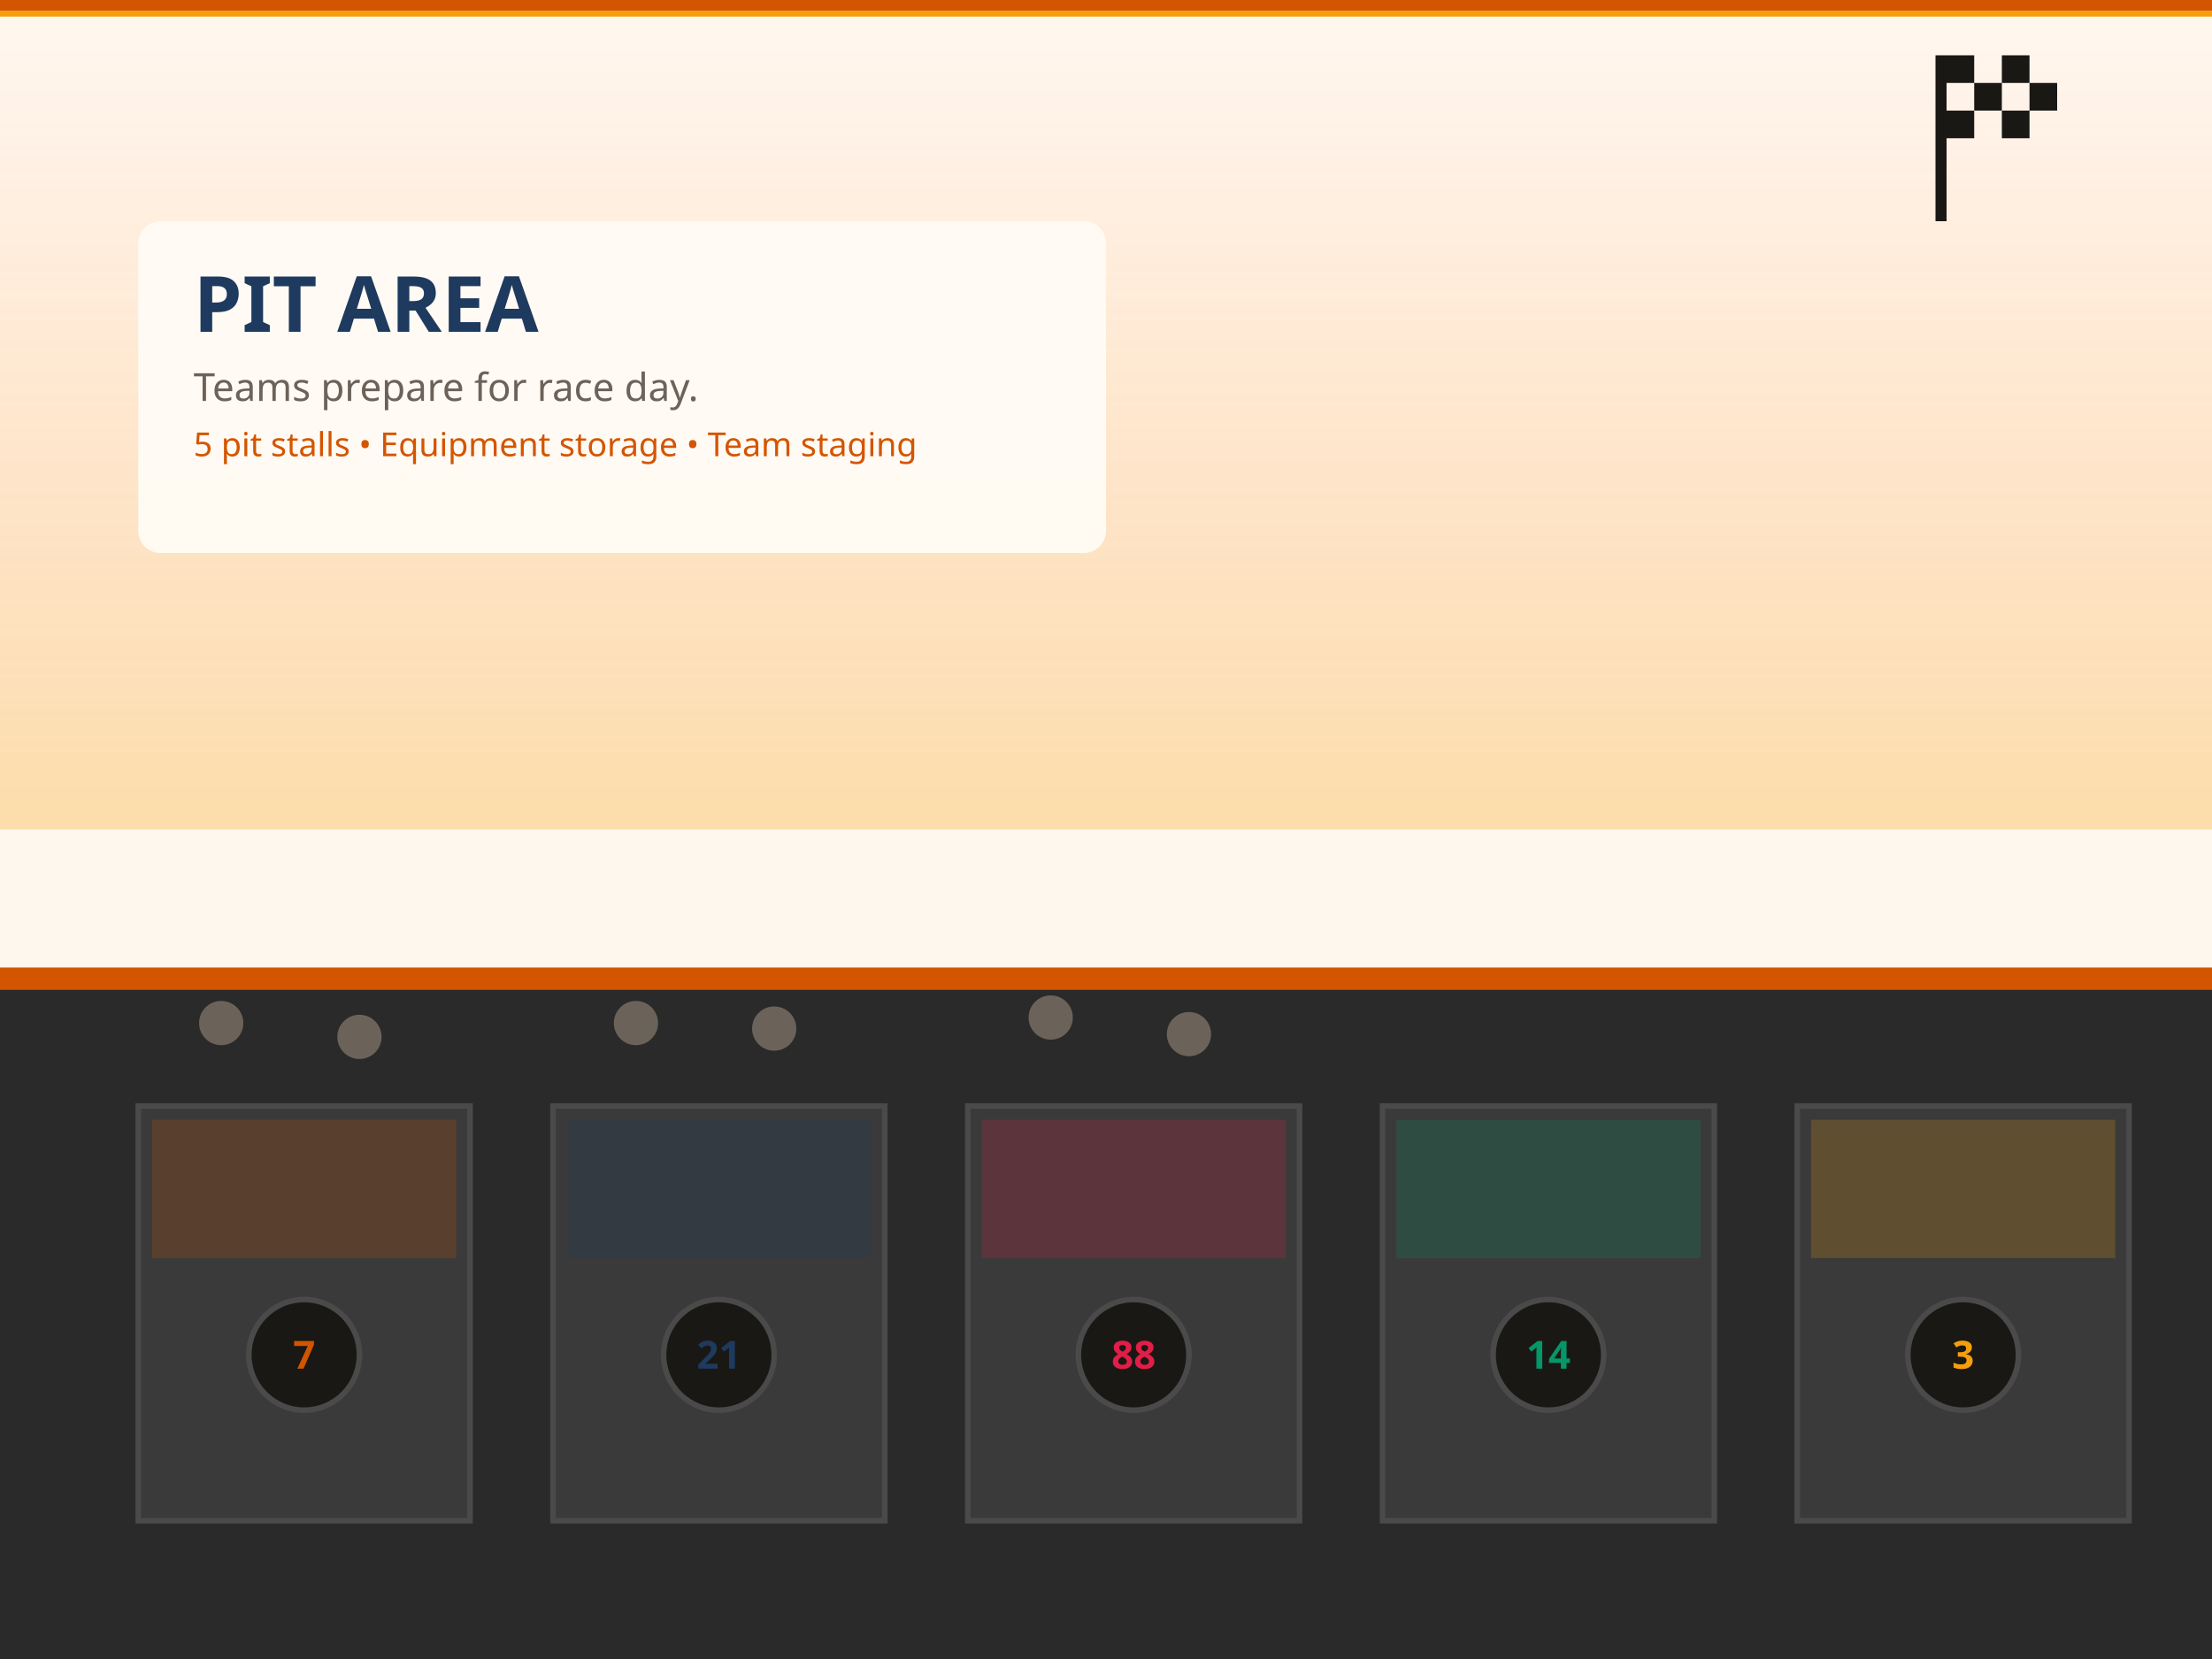
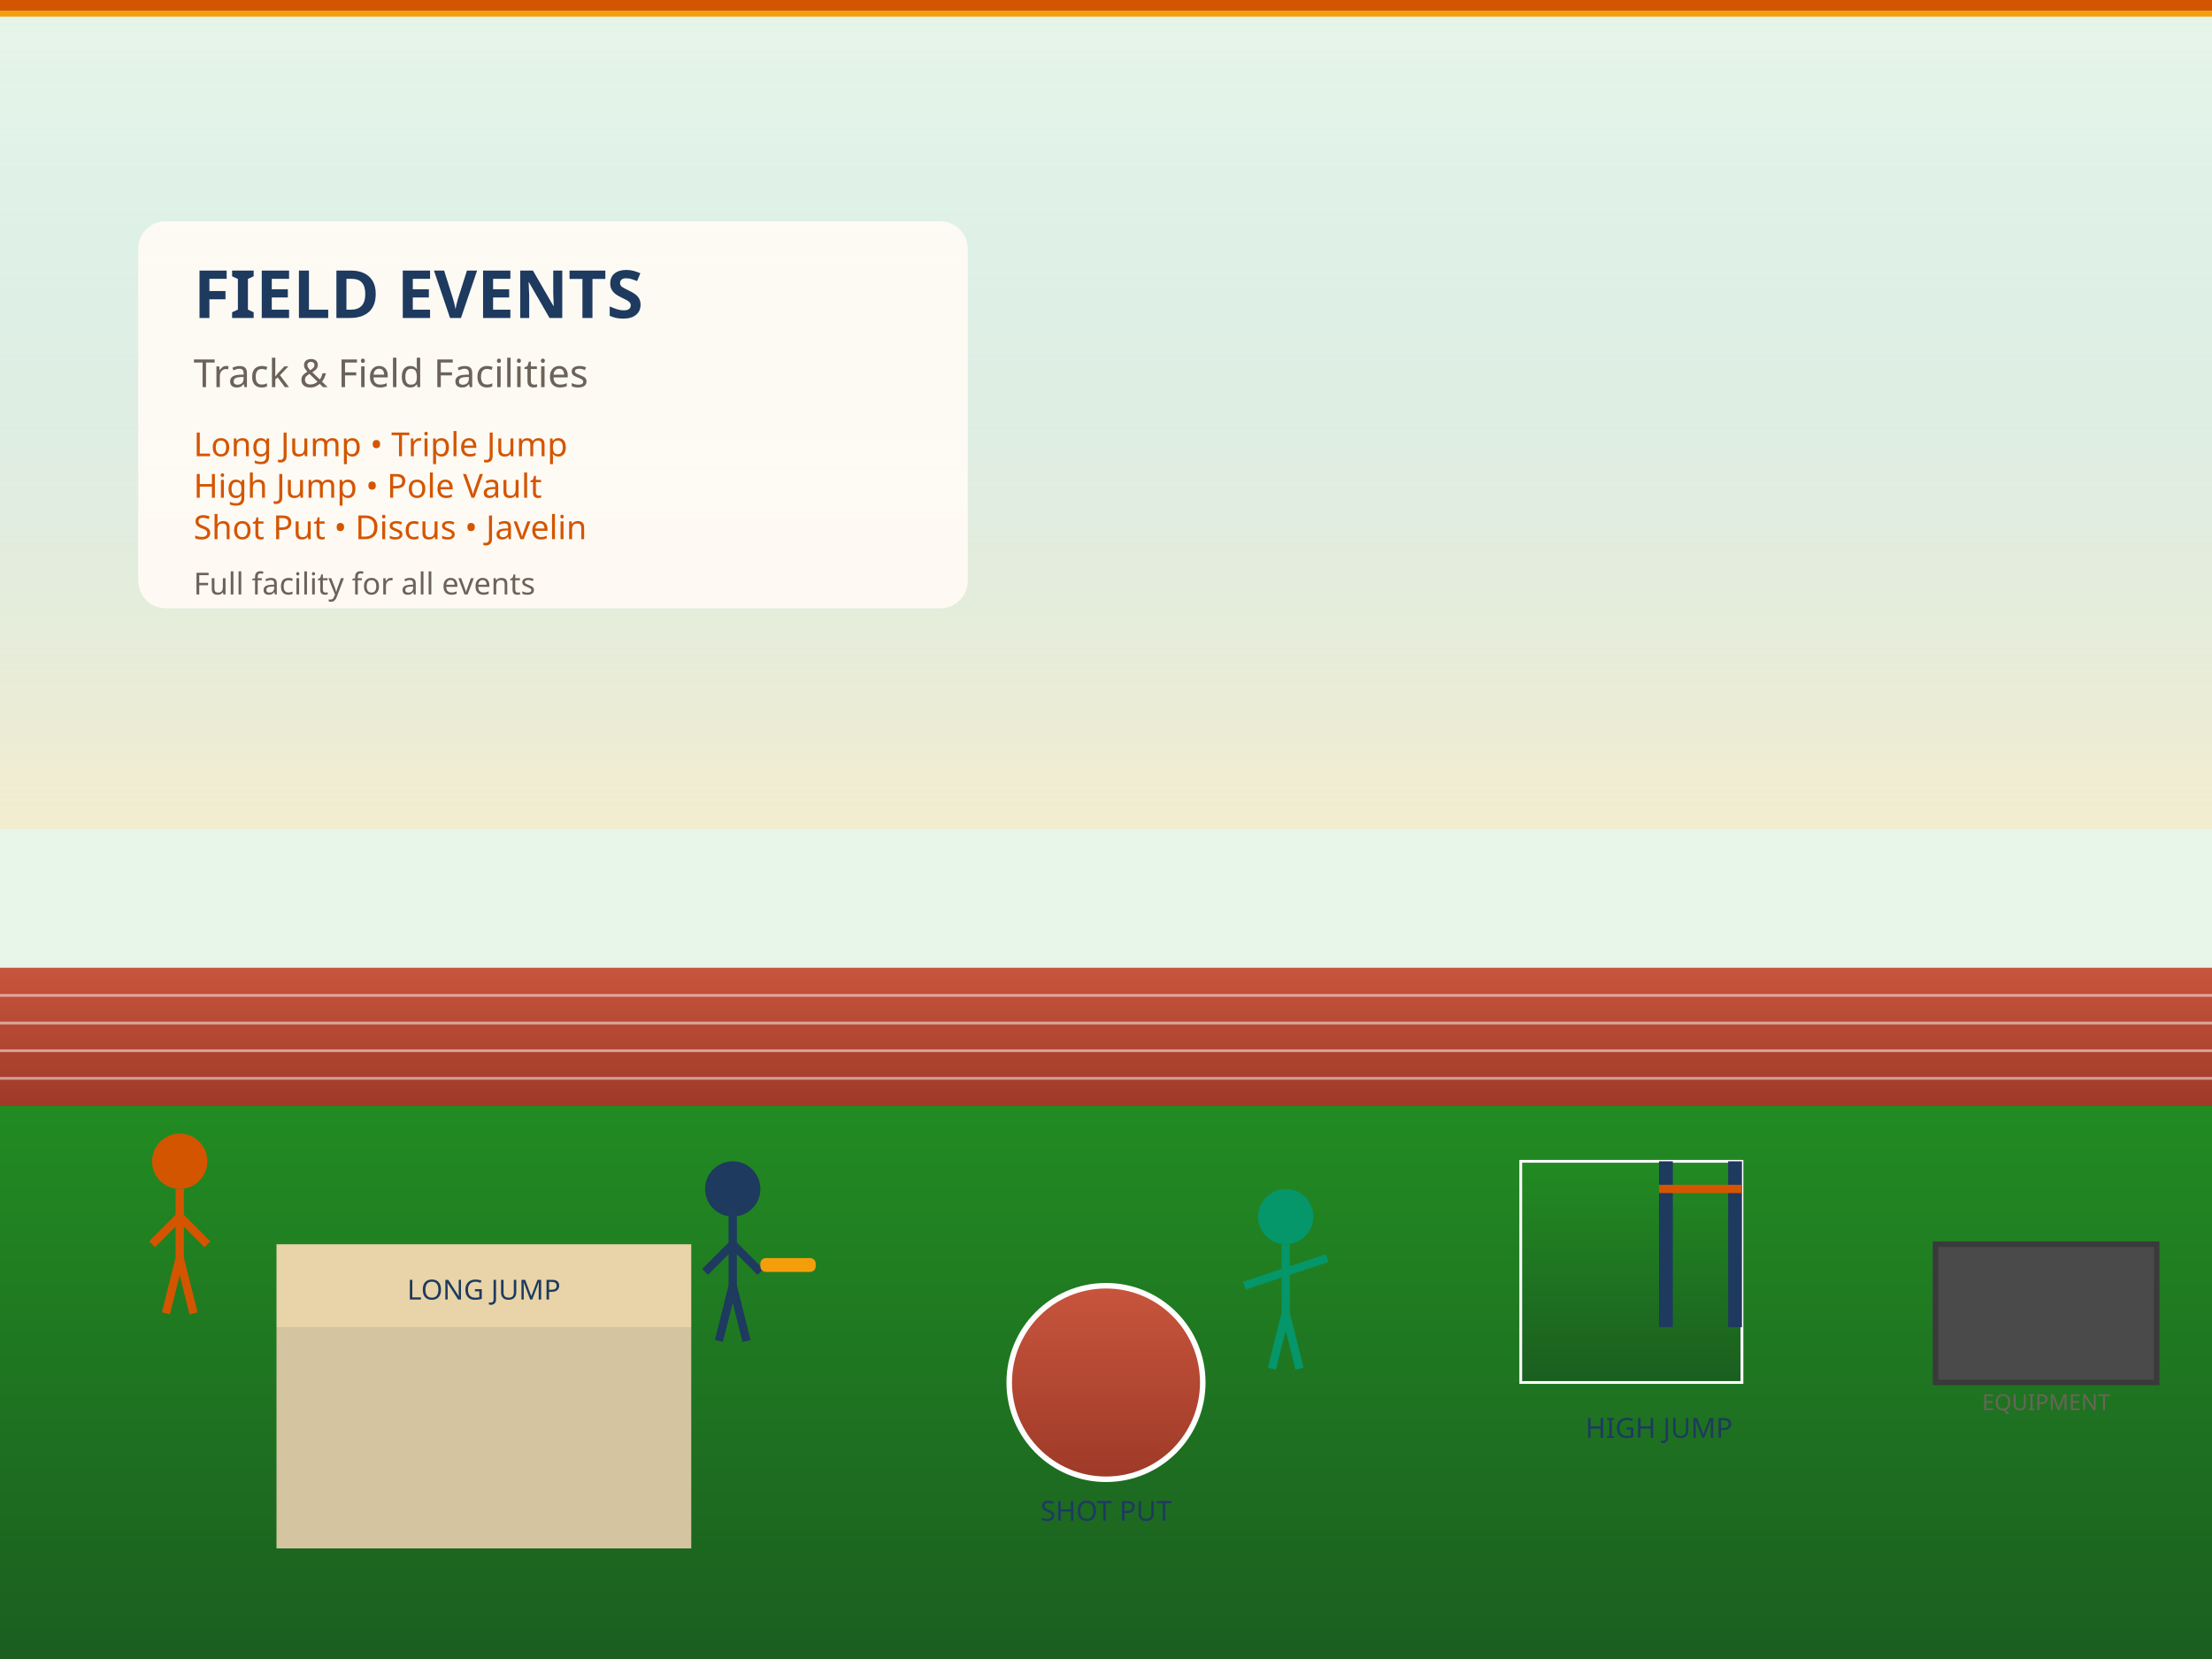
<svg xmlns="http://www.w3.org/2000/svg" viewBox="0 0 800 600" width="800" height="600">
  <defs>
-     <linearGradient id="pitsBg" x1="0%" y1="0%" x2="0%" y2="100%">
-       <stop offset="0%" style="stop-color:#FFF8F0" />
-       <stop offset="100%" style="stop-color:#FEF7ED" />
+     <linearGradient id="morning" x1="0%" y1="100%" x2="0%" y2="0%">
+       <stop offset="0%" style="stop-color:#FFE4B5;stop-opacity:0.5" />
+       <stop offset="100%" style="stop-color:#87CEEB;stop-opacity:0" />
    </linearGradient>
-     <linearGradient id="sunrise" x1="0%" y1="100%" x2="0%" y2="0%">
-       <stop offset="0%" style="stop-color:#F59E0B;stop-opacity:0.3" />
-       <stop offset="100%" style="stop-color:#FF7020;stop-opacity:0" />
+     <linearGradient id="trackSurface" x1="0%" y1="0%" x2="0%" y2="100%">
+       <stop offset="0%" style="stop-color:#C8553D" />
+       <stop offset="100%" style="stop-color:#9E3A28" />
+     </linearGradient>
+     <linearGradient id="grassField" x1="0%" y1="0%" x2="0%" y2="100%">
+       <stop offset="0%" style="stop-color:#228B22" />
+       <stop offset="100%" style="stop-color:#1B5E20" />
    </linearGradient>
  </defs>
-   <rect width="800" height="600" fill="url(#pitsBg)" />
-   <rect width="800" height="300" fill="url(#sunrise)" />
+   <rect width="800" height="600" fill="#E8F5E9" />
+   <rect width="800" height="300" fill="url(#morning)" />
  <rect x="0" y="0" width="800" height="4" fill="#D45500" />
  <rect x="0" y="4" width="800" height="2" fill="#F59E0B" />
-   <rect x="0" y="350" width="800" height="250" fill="#2A2A2A" />
-   <rect x="0" y="350" width="800" height="8" fill="#D45500" />
-   <g>
-     <rect x="50" y="400" width="120" height="150" fill="#3A3A3A" stroke="#4A4A4A" stroke-width="2" />
-     <rect x="55" y="405" width="110" height="50" fill="#D45500" opacity="0.2" />
-     <circle cx="110" cy="490" r="20" fill="#1A1814" stroke="#4A4A4A" stroke-width="2" />
-     <text x="110" y="495" text-anchor="middle" font-family="system-ui, sans-serif" font-size="14" font-weight="700" fill="#D45500">7</text>
-     <rect x="200" y="400" width="120" height="150" fill="#3A3A3A" stroke="#4A4A4A" stroke-width="2" />
-     <rect x="205" y="405" width="110" height="50" fill="#1E3A5F" opacity="0.2" />
-     <circle cx="260" cy="490" r="20" fill="#1A1814" stroke="#4A4A4A" stroke-width="2" />
-     <text x="260" y="495" text-anchor="middle" font-family="system-ui, sans-serif" font-size="14" font-weight="700" fill="#1E3A5F">21</text>
-     <rect x="350" y="400" width="120" height="150" fill="#3A3A3A" stroke="#4A4A4A" stroke-width="2" />
-     <rect x="355" y="405" width="110" height="50" fill="#E11D48" opacity="0.2" />
-     <circle cx="410" cy="490" r="20" fill="#1A1814" stroke="#4A4A4A" stroke-width="2" />
-     <text x="410" y="495" text-anchor="middle" font-family="system-ui, sans-serif" font-size="14" font-weight="700" fill="#E11D48">88</text>
-     <rect x="500" y="400" width="120" height="150" fill="#3A3A3A" stroke="#4A4A4A" stroke-width="2" />
-     <rect x="505" y="405" width="110" height="50" fill="#059669" opacity="0.2" />
-     <circle cx="560" cy="490" r="20" fill="#1A1814" stroke="#4A4A4A" stroke-width="2" />
-     <text x="560" y="495" text-anchor="middle" font-family="system-ui, sans-serif" font-size="14" font-weight="700" fill="#059669">14</text>
-     <rect x="650" y="400" width="120" height="150" fill="#3A3A3A" stroke="#4A4A4A" stroke-width="2" />
-     <rect x="655" y="405" width="110" height="50" fill="#F59E0B" opacity="0.2" />
-     <circle cx="710" cy="490" r="20" fill="#1A1814" stroke="#4A4A4A" stroke-width="2" />
-     <text x="710" y="495" text-anchor="middle" font-family="system-ui, sans-serif" font-size="14" font-weight="700" fill="#F59E0B">3</text>
+   <rect x="0" y="400" width="800" height="200" fill="url(#grassField)" />
+   <rect x="0" y="350" width="800" height="50" fill="url(#trackSurface)" />
+   <line x1="0" y1="360" x2="800" y2="360" stroke="white" stroke-width="1" opacity="0.5" />
+   <line x1="0" y1="370" x2="800" y2="370" stroke="white" stroke-width="1" opacity="0.5" />
+   <line x1="0" y1="380" x2="800" y2="380" stroke="white" stroke-width="1" opacity="0.5" />
+   <line x1="0" y1="390" x2="800" y2="390" stroke="white" stroke-width="1" opacity="0.5" />
+   <rect x="100" y="450" width="150" height="30" fill="#E8D4A8" />
+   <rect x="100" y="480" width="150" height="80" fill="#D4C4A0" />
+   <text x="175" y="470" text-anchor="middle" font-family="system-ui, sans-serif" font-size="10" fill="#1E3A5F">LONG JUMP</text>
+   <circle cx="400" cy="500" r="35" fill="url(#trackSurface)" stroke="white" stroke-width="2" />
+   <text x="400" y="550" text-anchor="middle" font-family="system-ui, sans-serif" font-size="10" fill="#1E3A5F">SHOT PUT</text>
+   <rect x="550" y="420" width="80" height="80" fill="url(#grassField)" stroke="white" stroke-width="1" />
+   <rect x="600" y="420" width="5" height="60" fill="#1E3A5F" />
+   <rect x="625" y="420" width="5" height="60" fill="#1E3A5F" />
+   <line x1="600" y1="430" x2="630" y2="430" stroke="#D45500" stroke-width="3" />
+   <text x="600" y="520" text-anchor="middle" font-family="system-ui, sans-serif" font-size="10" fill="#1E3A5F">HIGH JUMP</text>
+   <g transform="translate(50, 420)">
+     <circle cx="15" cy="0" r="10" fill="#D45500" />
+     <path d="M15 10 L15 35 M15 20 L5 30 M15 20 L25 30 M15 35 L10 55 M15 35 L20 55" stroke="#D45500" stroke-width="3" fill="none" />
  </g>
-   <circle cx="80" cy="370" r="8" fill="#6B635A" />
-   <circle cx="130" cy="375" r="8" fill="#6B635A" />
-   <circle cx="230" cy="370" r="8" fill="#6B635A" />
-   <circle cx="280" cy="372" r="8" fill="#6B635A" />
-   <circle cx="380" cy="368" r="8" fill="#6B635A" />
-   <circle cx="430" cy="374" r="8" fill="#6B635A" />
-   <rect x="50" y="80" width="350" height="120" rx="8" fill="#FFFBF5" opacity="0.95" />
-   <text x="70" y="120" font-family="system-ui, sans-serif" font-size="28" font-weight="700" fill="#1E3A5F">PIT AREA</text>
-   <text x="70" y="145" font-family="system-ui, sans-serif" font-size="14" fill="#6B635A">Teams prepare for race day.</text>
-   <text x="70" y="165" font-family="system-ui, sans-serif" font-size="12" fill="#D45500">5 pit stalls • Equipment storage • Team staging</text>
-   <g transform="translate(700, 20)">
-     <rect x="0" y="0" width="4" height="60" fill="#1A1814" />
-     <g transform="translate(4, 0)">
-       <rect x="0" y="0" width="10" height="10" fill="#1A1814" />
-       <rect x="10" y="10" width="10" height="10" fill="#1A1814" />
-       <rect x="0" y="20" width="10" height="10" fill="#1A1814" />
-       <rect x="20" y="0" width="10" height="10" fill="#1A1814" />
-       <rect x="30" y="10" width="10" height="10" fill="#1A1814" />
-       <rect x="20" y="20" width="10" height="10" fill="#1A1814" />
-     </g>
+   <g transform="translate(250, 430)">
+     <circle cx="15" cy="0" r="10" fill="#1E3A5F" />
+     <path d="M15 10 L15 35 M15 20 L5 30 M15 20 L25 30 M15 35 L10 55 M15 35 L20 55" stroke="#1E3A5F" stroke-width="3" fill="none" />
+     <rect x="25" y="25" width="20" height="5" fill="#F59E0B" rx="2" />
  </g>
+   <g transform="translate(450, 440)">
+     <circle cx="15" cy="0" r="10" fill="#059669" />
+     <path d="M15 10 L15 35 M15 20 L0 25 M15 20 L30 15 M15 35 L10 55 M15 35 L20 55" stroke="#059669" stroke-width="3" fill="none" />
+   </g>
+   <rect x="700" y="450" width="80" height="50" fill="#4A4A4A" stroke="#3A3A3A" stroke-width="2" />
+   <text x="740" y="510" text-anchor="middle" font-family="system-ui, sans-serif" font-size="8" fill="#6B635A">EQUIPMENT</text>
+   <rect x="50" y="80" width="300" height="140" rx="10" fill="#FFFBF5" opacity="0.95" />
+   <text x="70" y="115" font-family="system-ui, sans-serif" font-size="24" font-weight="700" fill="#1E3A5F">FIELD EVENTS</text>
+   <text x="70" y="140" font-family="system-ui, sans-serif" font-size="14" fill="#6B635A">Track &amp; Field Facilities</text>
+   <text x="70" y="165" font-family="system-ui, sans-serif" font-size="12" fill="#D45500">Long Jump • Triple Jump</text>
+   <text x="70" y="180" font-family="system-ui, sans-serif" font-size="12" fill="#D45500">High Jump • Pole Vault</text>
+   <text x="70" y="195" font-family="system-ui, sans-serif" font-size="12" fill="#D45500">Shot Put • Discus • Javelin</text>
+   <text x="70" y="215" font-family="system-ui, sans-serif" font-size="11" fill="#6B635A">Full facility for all events</text>
</svg>
